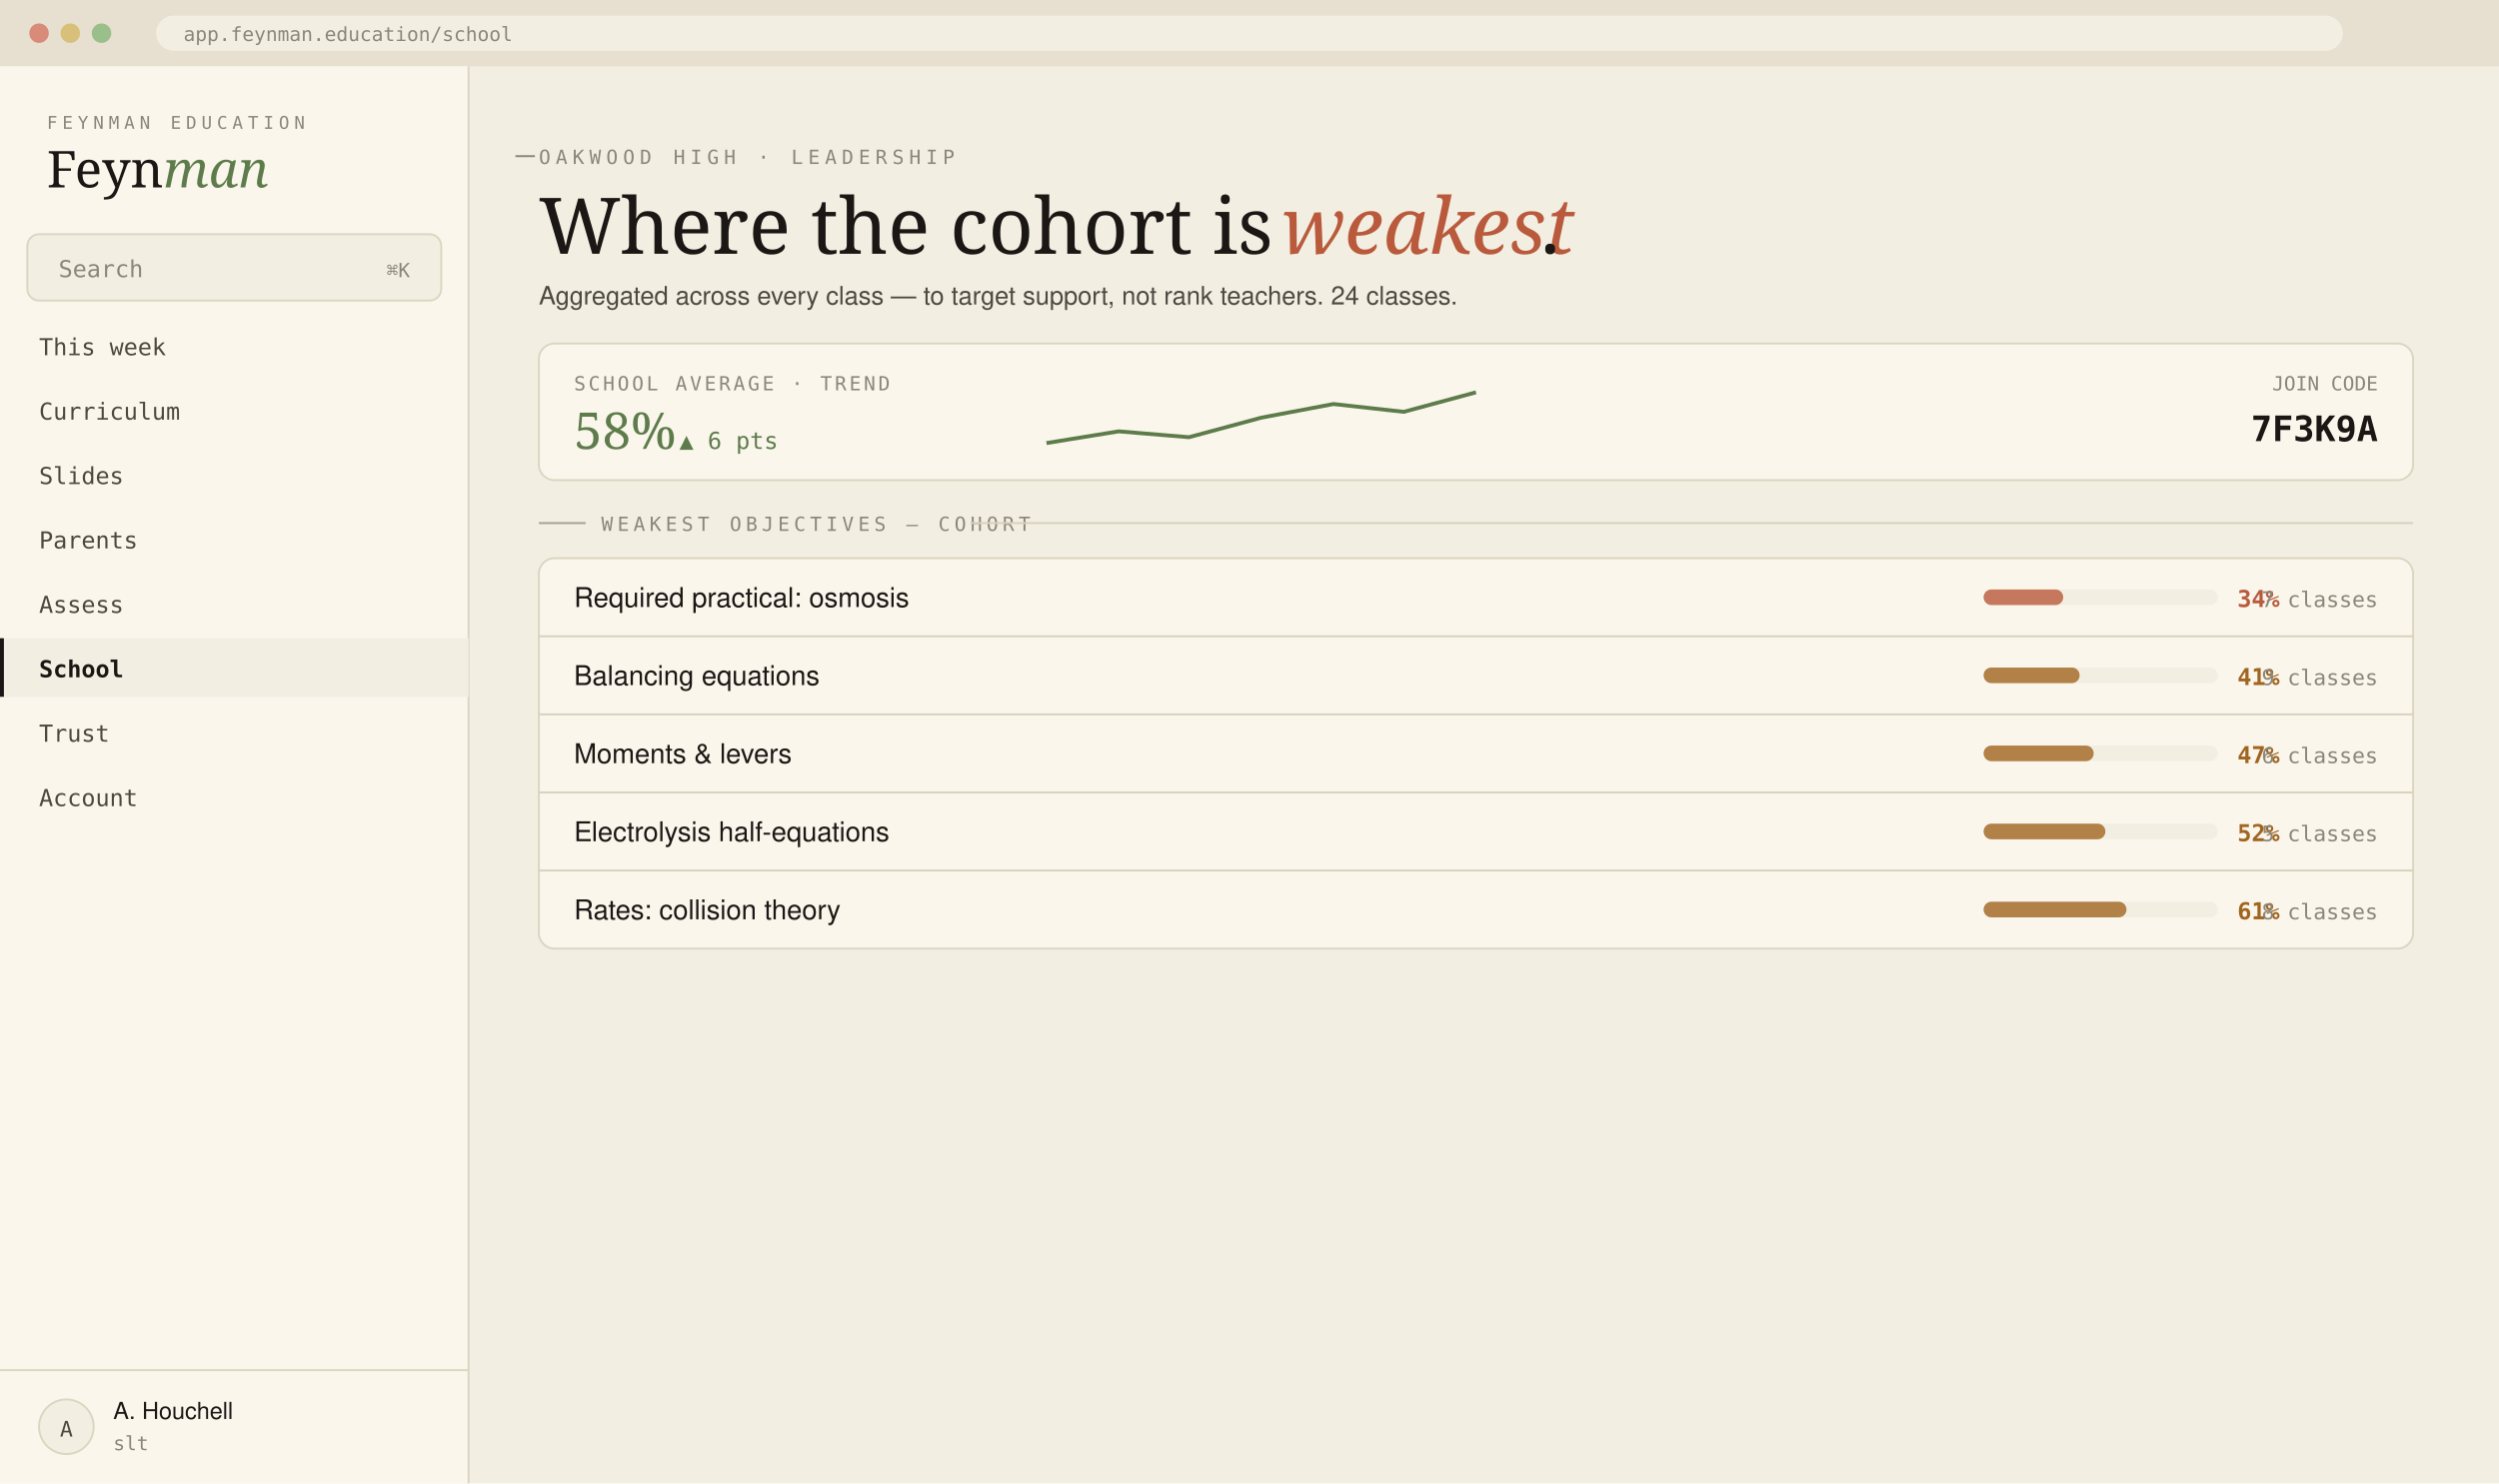
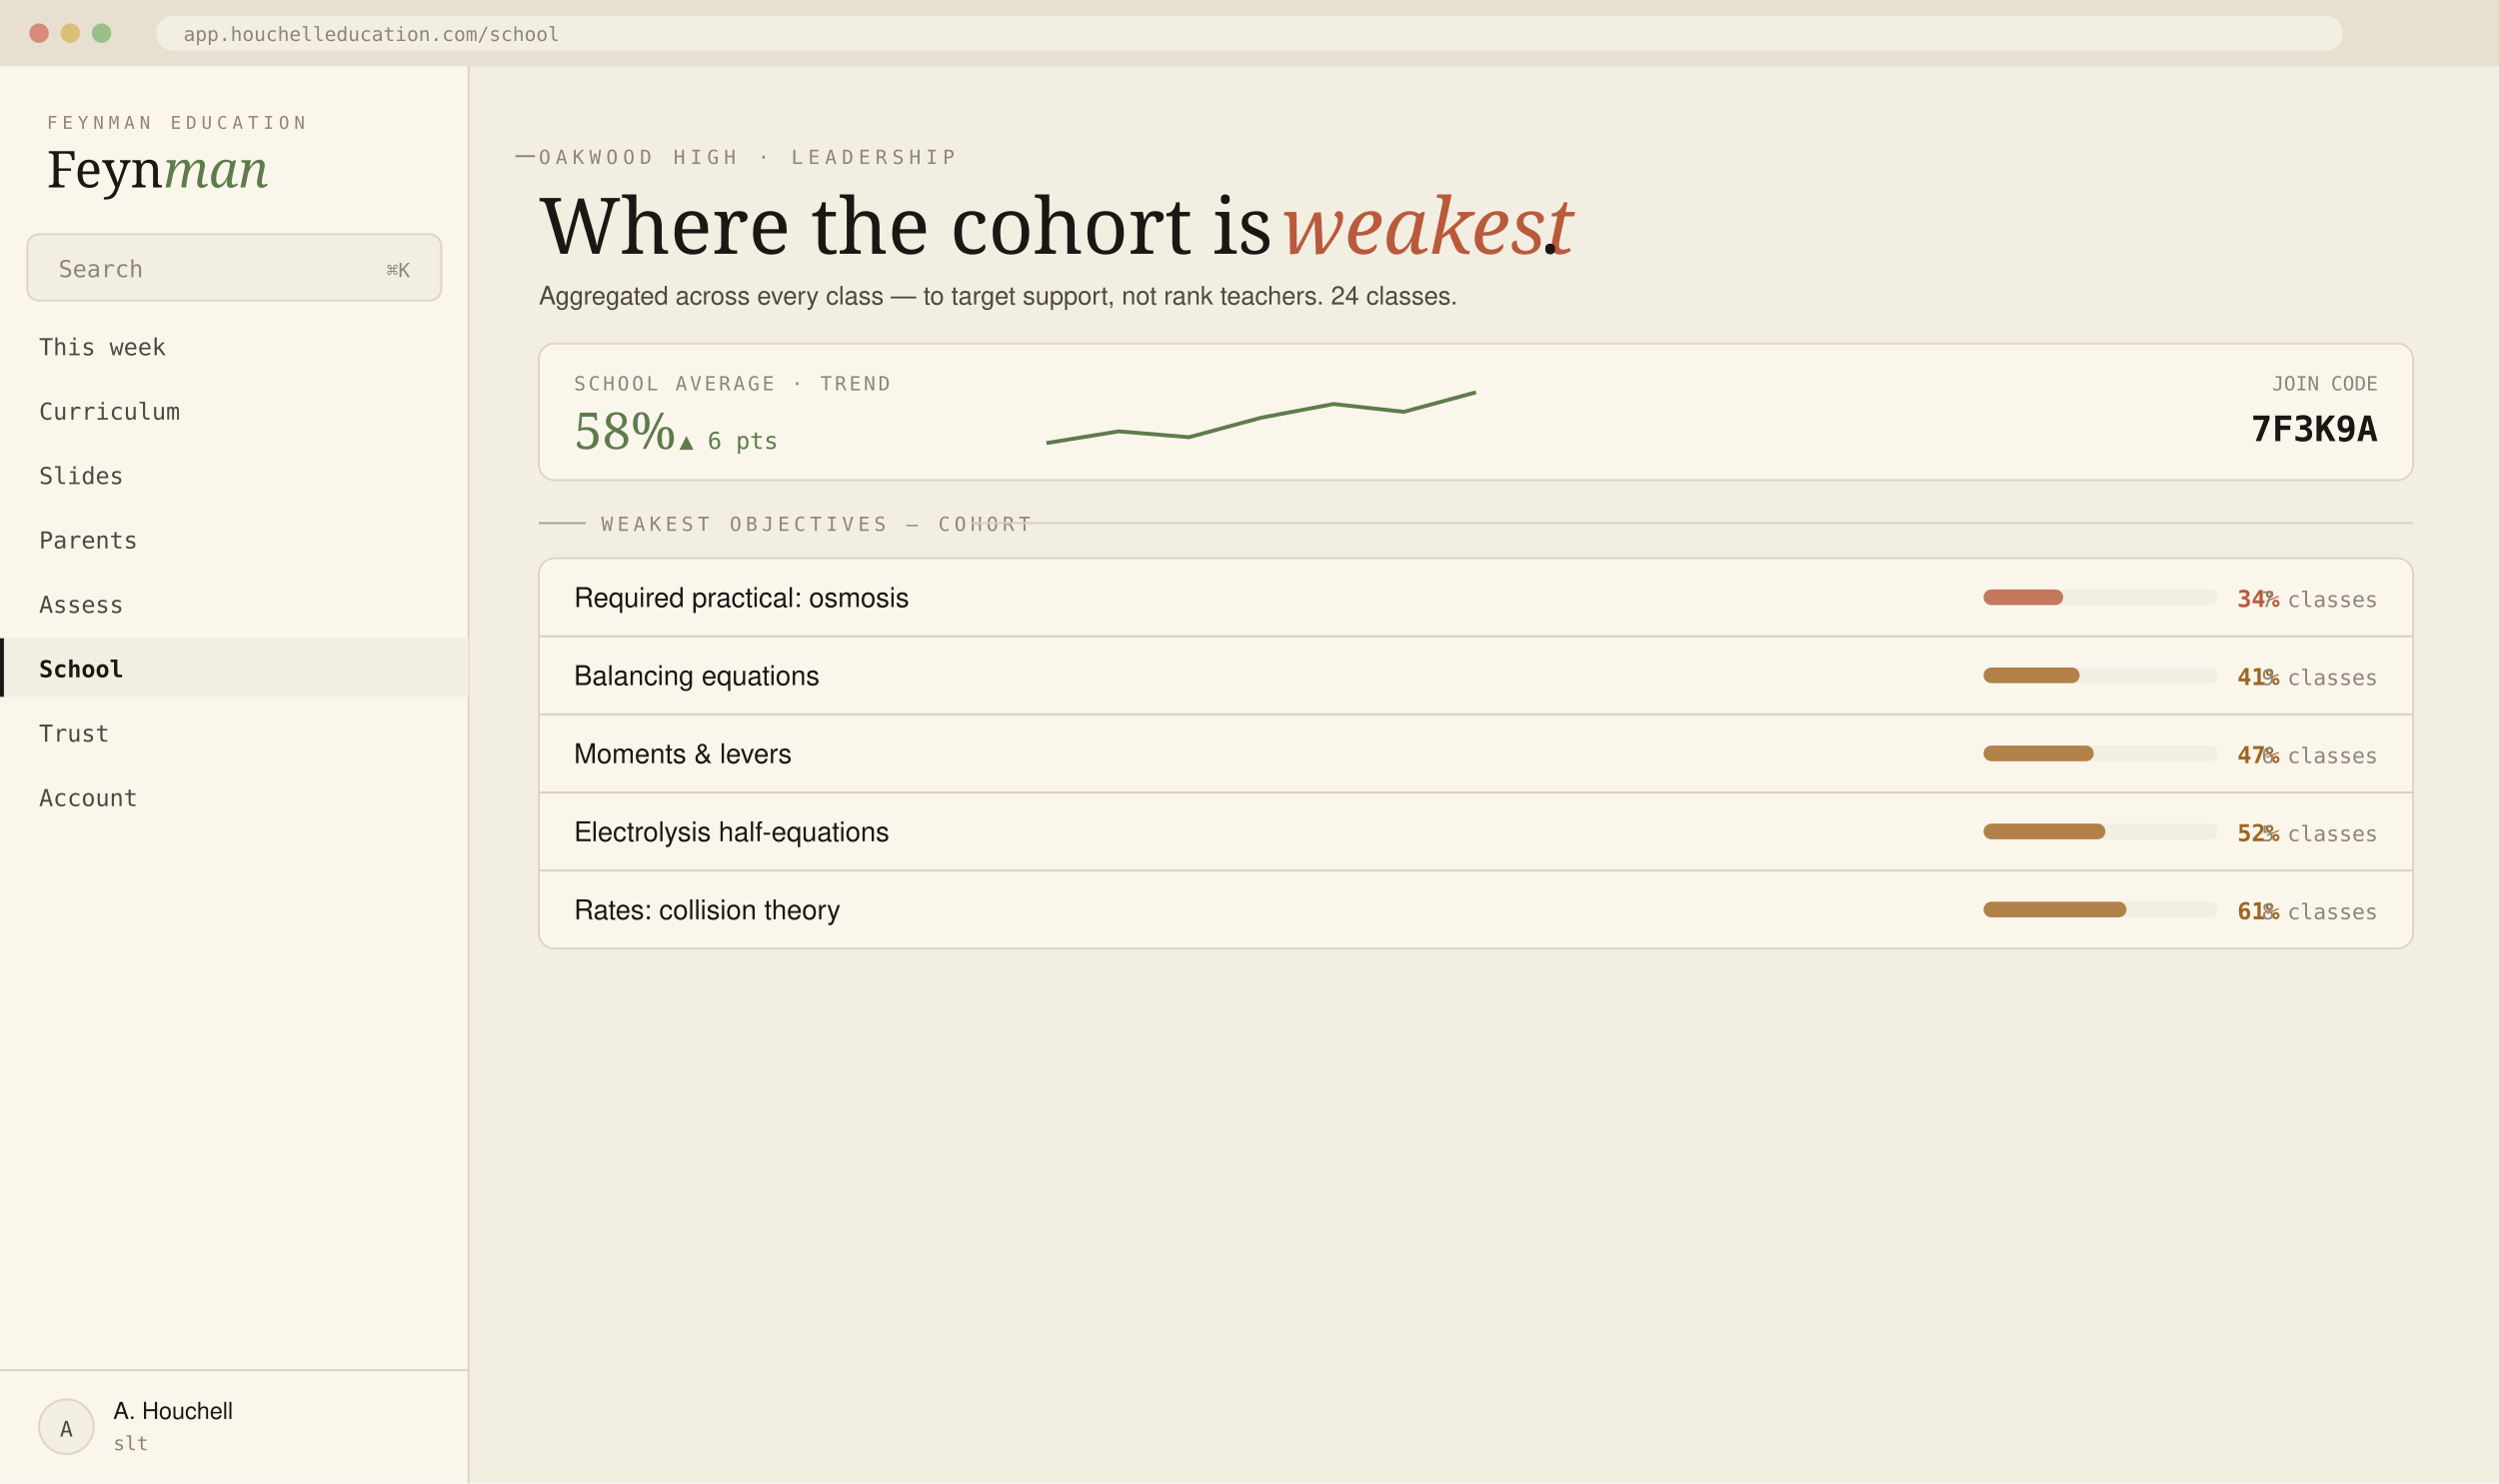
<svg xmlns="http://www.w3.org/2000/svg" width="1280" height="760" viewBox="0 0 1280 760">
  <rect x="0" y="0" width="1280" height="760" rx="0" fill="#f3eee2" opacity="1" />
  <rect x="0" y="0" width="1280" height="34" rx="0" fill="#e7e0d0" opacity="1" />
  <circle cx="20" cy="17" r="5" fill="#d98b7a" />
  <circle cx="36" cy="17" r="5" fill="#d9c07a" />
  <circle cx="52" cy="17" r="5" fill="#9bbf8a" />
  <rect x="80" y="8" width="1120" height="18" rx="9" fill="#f3eee2" opacity="1" />
-   <text x="94" y="21" font-family="IBM Plex Mono, monospace" font-size="10" fill="#8c8678" font-weight="400" text-anchor="start">app.feynman.education/school</text>
+   <text x="94" y="21" font-family="IBM Plex Mono, monospace" font-size="10" fill="#8c8678" font-weight="400" text-anchor="start">app.houchelleducation.com/school</text>
  <rect x="0" y="34" width="240" height="726" rx="0" fill="#faf6ec" opacity="1" />
  <line x1="240" y1="34" x2="240" y2="760" stroke="#dcd5c0" />
  <text x="24" y="66" font-family="IBM Plex Mono, monospace" font-size="9" fill="#8c8678" font-weight="400" text-anchor="start" letter-spacing="2.5">FEYNMAN EDUCATION</text>
  <text x="24" y="96" font-family="Instrument Serif, Georgia, serif" font-size="26" fill="#1a1714">Feyn<tspan fill="#5e7c4b" font-style="italic">man</tspan>
  </text>
  <rect x="14" y="120" width="212" height="34" rx="6" fill="#f3eee2" stroke="#dcd5c0" opacity="1" />
  <text x="30" y="142" font-family="IBM Plex Mono, monospace" font-size="12" fill="#8c8678" font-weight="400" text-anchor="start">Search</text>
  <text x="210" y="142" font-family="IBM Plex Mono, monospace" font-size="10" fill="#8c8678" font-weight="400" text-anchor="end">⌘K</text>
  <text x="20" y="182" font-family="IBM Plex Mono, monospace" font-size="12" fill="#4d4940" font-weight="500" text-anchor="start">This week</text>
  <text x="20" y="215" font-family="IBM Plex Mono, monospace" font-size="12" fill="#4d4940" font-weight="500" text-anchor="start">Curriculum</text>
  <text x="20" y="248" font-family="IBM Plex Mono, monospace" font-size="12" fill="#4d4940" font-weight="500" text-anchor="start">Slides</text>
  <text x="20" y="281" font-family="IBM Plex Mono, monospace" font-size="12" fill="#4d4940" font-weight="500" text-anchor="start">Parents</text>
  <text x="20" y="314" font-family="IBM Plex Mono, monospace" font-size="12" fill="#4d4940" font-weight="500" text-anchor="start">Assess</text>
  <rect x="0" y="327" width="240" height="30" rx="0" fill="#f3eee2" opacity="1" />
  <rect x="0" y="327" width="2" height="30" rx="0" fill="#1a1714" opacity="1" />
  <text x="20" y="347" font-family="IBM Plex Mono, monospace" font-size="12" fill="#1a1714" font-weight="600" text-anchor="start">School</text>
  <text x="20" y="380" font-family="IBM Plex Mono, monospace" font-size="12" fill="#4d4940" font-weight="500" text-anchor="start">Trust</text>
  <text x="20" y="413" font-family="IBM Plex Mono, monospace" font-size="12" fill="#4d4940" font-weight="500" text-anchor="start">Account</text>
  <line x1="0" y1="702" x2="240" y2="702" stroke="#dcd5c0" />
  <circle cx="34" cy="731" r="14" fill="#f3eee2" stroke="#dcd5c0" />
  <text x="34" y="736" font-family="IBM Plex Mono, monospace" font-size="11" fill="#4d4940" font-weight="400" text-anchor="middle">A</text>
  <text x="58" y="727" font-family="IBM Plex Sans, Helvetica, sans-serif" font-size="12" fill="#1a1714" font-weight="500" text-anchor="start">A. Houchell</text>
  <text x="58" y="743" font-family="IBM Plex Mono, monospace" font-size="10" fill="#8c8678" font-weight="400" text-anchor="start">slt</text>
  <text x="276" y="84" font-family="IBM Plex Mono, monospace" font-size="10" fill="#8c8678" font-weight="400" text-anchor="start" letter-spacing="2.6">OAKWOOD HIGH · LEADERSHIP</text>
  <line x1="264" y1="80" x2="274" y2="80" stroke="#8c8678" />
  <text x="276" y="130" font-family="Instrument Serif, Georgia, serif" font-size="40" fill="#1a1714" font-weight="400" text-anchor="start">Where the cohort is </text>
  <text x="656" y="130" font-family="Instrument Serif, Georgia, serif" font-size="40" fill="#b95a3c" font-weight="400" text-anchor="start" font-style="italic">weakest</text>
  <text x="789" y="130" font-family="Instrument Serif, Georgia, serif" font-size="40" fill="#1a1714" font-weight="400" text-anchor="start">.</text>
  <text x="276" y="156" font-family="IBM Plex Sans, Helvetica, sans-serif" font-size="13" fill="#4d4940" font-weight="400" text-anchor="start">Aggregated across every class — to target support, not rank teachers. 24 classes.</text>
  <rect x="276" y="176" width="960" height="70" rx="8" fill="#faf6ec" stroke="#dcd5c0" opacity="1" />
  <text x="294" y="200" font-family="IBM Plex Mono, monospace" font-size="10" fill="#8c8678" font-weight="400" text-anchor="start" letter-spacing="1.4">SCHOOL AVERAGE · TREND</text>
  <text x="294" y="230" font-family="Instrument Serif, Georgia, serif" font-size="26" fill="#5e7c4b" font-weight="400" text-anchor="start">58%</text>
  <text x="348" y="230" font-family="IBM Plex Mono, monospace" font-size="12" fill="#5e7c4b" font-weight="400" text-anchor="start">▲ 6 pts</text>
  <path d="M536,227 L573,221 L609,224 L646,214 L683,207 L719,211 L756,201 " fill="none" stroke="#5e7c4b" stroke-width="2" />
  <text x="1218" y="200" font-family="IBM Plex Mono, monospace" font-size="10" fill="#8c8678" font-weight="400" text-anchor="end">JOIN CODE</text>
  <text x="1218" y="226" font-family="IBM Plex Mono, monospace" font-size="18" fill="#1a1714" font-weight="600" text-anchor="end">7F3K9A</text>
  <line x1="276" y1="268" x2="300" y2="268" stroke="#a8a191" />
  <text x="308" y="272" font-family="IBM Plex Mono, monospace" font-size="10" fill="#8c8678" font-weight="500" text-anchor="start" letter-spacing="2.2">WEAKEST OBJECTIVES — COHORT</text>
  <line x1="497" y1="268" x2="1236" y2="268" stroke="#d8d1bd" />
  <rect x="276" y="286" width="960" height="200" rx="8" fill="#faf6ec" stroke="#dcd5c0" opacity="1" />
  <text x="294" y="311" font-family="IBM Plex Sans, Helvetica, sans-serif" font-size="14" fill="#1a1714" font-weight="400" text-anchor="start">Required practical: osmosis</text>
  <rect x="1016" y="302" width="120" height="8" rx="4" fill="#f3eee2" opacity="1" />
  <rect x="1016" y="302" width="40.8" height="8" rx="4" fill="#b95a3c" opacity="0.8" />
  <text x="1146" y="311" font-family="IBM Plex Mono, monospace" font-size="12" fill="#b95a3c" font-weight="600" text-anchor="start">34%</text>
  <text x="1218" y="311" font-family="IBM Plex Mono, monospace" font-size="11" fill="#8c8678" font-weight="400" text-anchor="end">7 classes</text>
  <line x1="276" y1="326" x2="1236" y2="326" stroke="#d8d1bd" />
  <text x="294" y="351" font-family="IBM Plex Sans, Helvetica, sans-serif" font-size="14" fill="#1a1714" font-weight="400" text-anchor="start">Balancing equations</text>
  <rect x="1016" y="342" width="120" height="8" rx="4" fill="#f3eee2" opacity="1" />
  <rect x="1016" y="342" width="49.2" height="8" rx="4" fill="#a06520" opacity="0.8" />
  <text x="1146" y="351" font-family="IBM Plex Mono, monospace" font-size="12" fill="#a06520" font-weight="600" text-anchor="start">41%</text>
  <text x="1218" y="351" font-family="IBM Plex Mono, monospace" font-size="11" fill="#8c8678" font-weight="400" text-anchor="end">9 classes</text>
  <line x1="276" y1="366" x2="1236" y2="366" stroke="#d8d1bd" />
  <text x="294" y="391" font-family="IBM Plex Sans, Helvetica, sans-serif" font-size="14" fill="#1a1714" font-weight="400" text-anchor="start">Moments &amp; levers</text>
  <rect x="1016" y="382" width="120" height="8" rx="4" fill="#f3eee2" opacity="1" />
  <rect x="1016" y="382" width="56.4" height="8" rx="4" fill="#a06520" opacity="0.8" />
  <text x="1146" y="391" font-family="IBM Plex Mono, monospace" font-size="12" fill="#a06520" font-weight="600" text-anchor="start">47%</text>
  <text x="1218" y="391" font-family="IBM Plex Mono, monospace" font-size="11" fill="#8c8678" font-weight="400" text-anchor="end">6 classes</text>
  <line x1="276" y1="406" x2="1236" y2="406" stroke="#d8d1bd" />
  <text x="294" y="431" font-family="IBM Plex Sans, Helvetica, sans-serif" font-size="14" fill="#1a1714" font-weight="400" text-anchor="start">Electrolysis half-equations</text>
  <rect x="1016" y="422" width="120" height="8" rx="4" fill="#f3eee2" opacity="1" />
  <rect x="1016" y="422" width="62.4" height="8" rx="4" fill="#a06520" opacity="0.8" />
  <text x="1146" y="431" font-family="IBM Plex Mono, monospace" font-size="12" fill="#a06520" font-weight="600" text-anchor="start">52%</text>
  <text x="1218" y="431" font-family="IBM Plex Mono, monospace" font-size="11" fill="#8c8678" font-weight="400" text-anchor="end">5 classes</text>
  <line x1="276" y1="446" x2="1236" y2="446" stroke="#d8d1bd" />
  <text x="294" y="471" font-family="IBM Plex Sans, Helvetica, sans-serif" font-size="14" fill="#1a1714" font-weight="400" text-anchor="start">Rates: collision theory</text>
  <rect x="1016" y="462" width="120" height="8" rx="4" fill="#f3eee2" opacity="1" />
  <rect x="1016" y="462" width="73.2" height="8" rx="4" fill="#a06520" opacity="0.8" />
  <text x="1146" y="471" font-family="IBM Plex Mono, monospace" font-size="12" fill="#a06520" font-weight="600" text-anchor="start">61%</text>
  <text x="1218" y="471" font-family="IBM Plex Mono, monospace" font-size="11" fill="#8c8678" font-weight="400" text-anchor="end">8 classes</text>
</svg>
